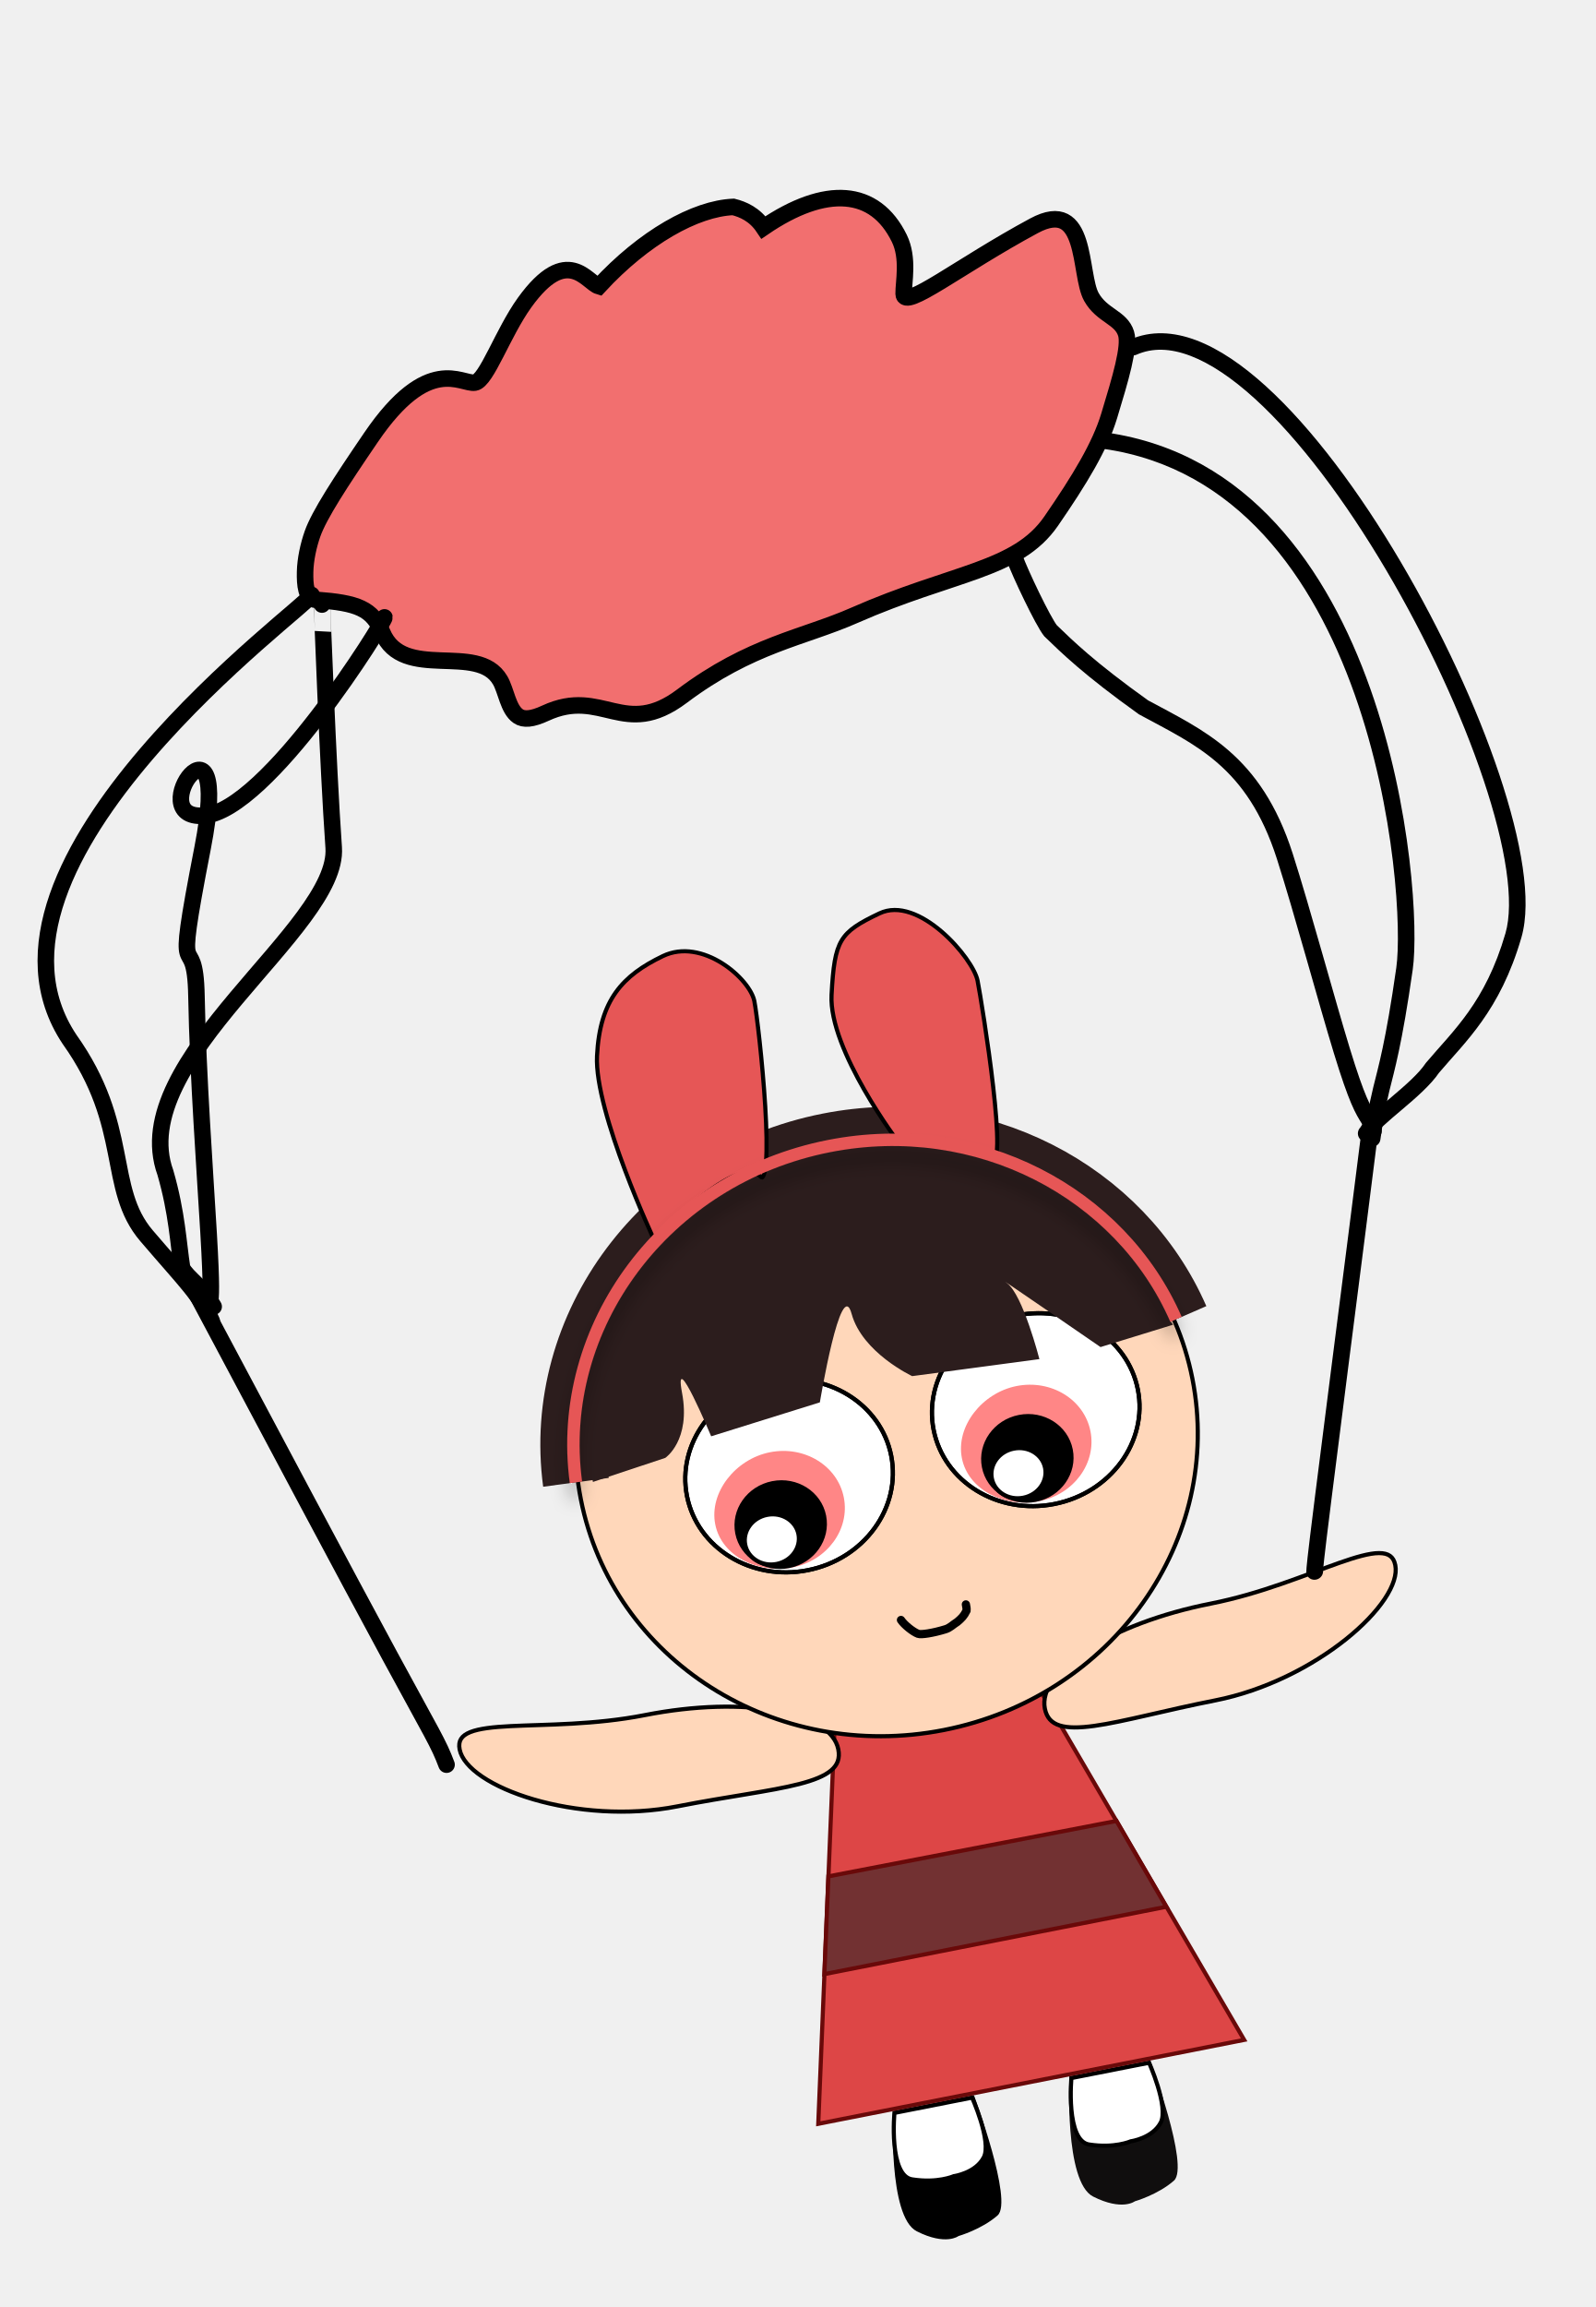
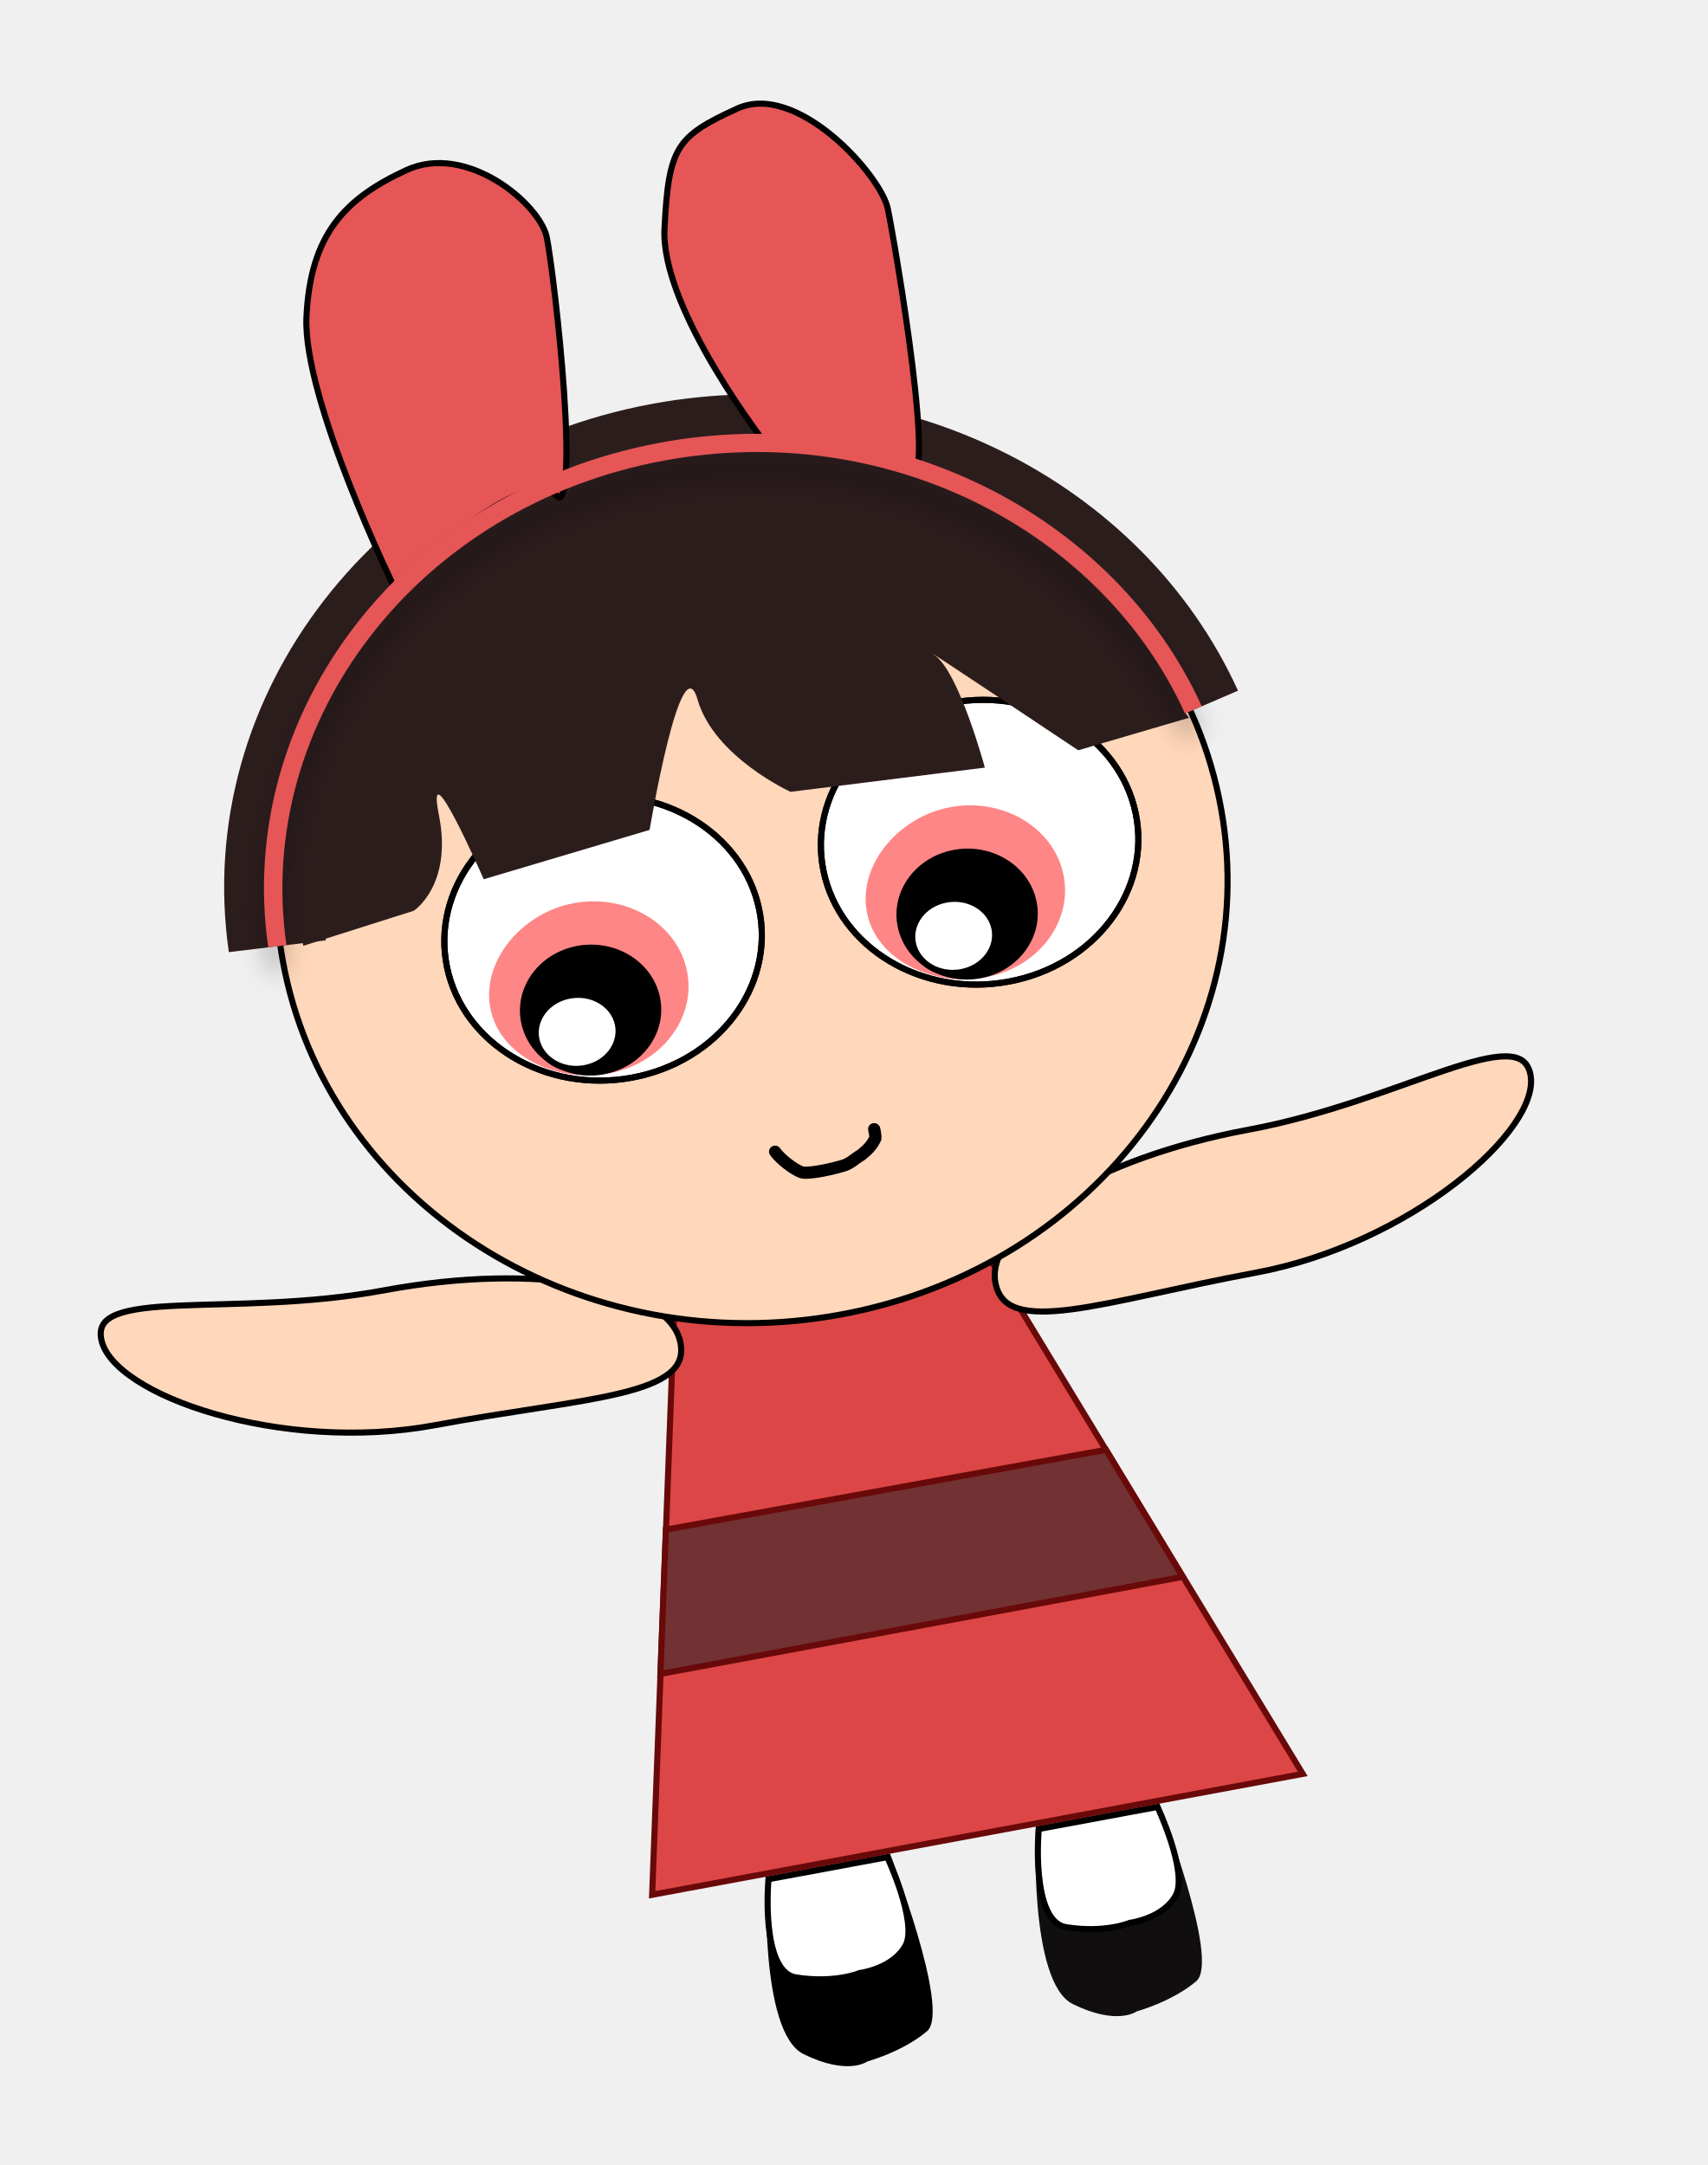
- <svg xmlns="http://www.w3.org/2000/svg" width="386" height="558" viewBox="0 0 386 558" fill="none">
-   <path d="M216.087 510.63L235.635 506.78C235.635 506.78 245.207 532.449 241.359 535.841C237.511 539.233 231.893 540.841 231.893 540.841C231.893 540.841 228.837 543.238 221.811 539.692C214.785 536.146 216.087 510.63 216.087 510.63Z" fill="black" />
-   <path d="M258.749 502.227L278.297 498.376C278.297 498.376 287.87 524.046 284.022 527.438C280.174 530.83 274.556 532.438 274.556 532.438C274.556 532.438 271.5 534.835 264.473 531.289C257.447 527.742 258.749 502.227 258.749 502.227Z" fill="#100E0E" />
-   <path d="M278.007 498.918C278.022 498.955 278.04 498.993 278.058 499.035C278.192 499.343 278.381 499.79 278.601 500.339C279.042 501.438 279.607 502.943 280.107 504.572C280.608 506.204 281.038 507.945 281.216 509.519C281.397 511.114 281.307 512.452 280.854 513.337C279.884 515.232 278.104 516.381 276.514 517.059C275.725 517.397 274.996 517.612 274.466 517.742C274.202 517.807 273.987 517.85 273.841 517.877C273.768 517.89 273.711 517.9 273.674 517.906C273.656 517.909 273.641 517.91 273.633 517.912L273.623 517.914L273.552 517.924L273.488 517.952C273.487 517.953 273.485 517.953 273.482 517.954C273.476 517.957 273.467 517.962 273.453 517.967C273.427 517.978 273.384 517.995 273.328 518.017C273.215 518.06 273.043 518.122 272.815 518.194C272.361 518.339 271.685 518.524 270.815 518.679C269.075 518.989 266.56 519.18 263.481 518.692C262.15 518.481 261.179 517.475 260.48 515.908C259.782 514.343 259.403 512.314 259.216 510.275C259.03 508.242 259.037 506.235 259.091 504.733C259.118 503.983 259.156 503.361 259.188 502.928C259.197 502.811 259.206 502.708 259.213 502.62L278.007 498.918Z" fill="white" stroke="black" />
-   <path d="M235.189 507.352C235.205 507.388 235.223 507.427 235.241 507.468C235.374 507.777 235.563 508.224 235.783 508.773C236.224 509.871 236.79 511.377 237.29 513.006C237.791 514.637 238.221 516.378 238.399 517.953C238.579 519.547 238.489 520.885 238.036 521.771C237.066 523.666 235.287 524.815 233.697 525.493C232.907 525.83 232.179 526.045 231.649 526.175C231.384 526.24 231.17 526.283 231.023 526.31C230.95 526.324 230.894 526.333 230.857 526.339C230.838 526.342 230.824 526.344 230.815 526.345L230.806 526.347L230.735 526.357L230.671 526.386C230.67 526.386 230.667 526.387 230.664 526.388C230.659 526.391 230.649 526.395 230.636 526.401C230.609 526.412 230.567 526.429 230.51 526.45C230.397 526.494 230.225 526.556 229.998 526.628C229.543 526.772 228.867 526.957 227.997 527.112C226.258 527.423 223.743 527.614 220.663 527.126C219.333 526.915 218.361 525.909 217.663 524.342C216.964 522.776 216.586 520.748 216.399 518.708C216.212 516.676 216.22 514.669 216.274 513.167C216.301 512.417 216.339 511.795 216.371 511.361C216.379 511.245 216.389 511.142 216.396 511.054L235.189 507.352Z" fill="white" stroke="black" />
-   <path d="M247.47 401.659L301.014 493.393L197.97 513.689L202.219 410.572L247.47 401.659Z" fill="#DD4646" stroke="#690909" />
-   <path d="M270.118 440.436L282.162 461.194L199.445 477.486L200.422 453.84L270.118 440.436Z" fill="#723132" stroke="#690909" />
-   <path d="M113.759 418.957C115.923 418.084 119.276 417.718 123.539 417.501C132.003 417.07 143.844 417.233 156.03 414.833C168.124 412.45 179.432 412.23 187.929 413.784C192.179 414.561 195.699 415.778 198.26 417.368C200.821 418.957 202.381 420.89 202.816 423.1C203.038 424.224 202.978 425.178 202.684 426.005C202.39 426.831 201.849 427.566 201.053 428.233C199.445 429.581 196.843 430.611 193.341 431.511C189.852 432.407 185.542 433.156 180.568 433.983C175.602 434.808 169.983 435.709 163.904 436.907C151.853 439.28 139.084 438.143 129.101 435.224C124.109 433.764 119.834 431.865 116.701 429.753C113.55 427.629 111.638 425.347 111.206 423.152C110.989 422.05 111.137 421.226 111.544 420.583C111.958 419.928 112.685 419.391 113.759 418.957Z" fill="#FFD7BA" stroke="black" />
-   <path d="M333.623 375.651C331.289 375.664 328.049 376.596 324.022 378.012C316.026 380.823 305.132 385.464 292.945 387.865C280.851 390.247 270.305 394.331 263.032 398.991C259.394 401.322 256.598 403.783 254.831 406.225C253.064 408.666 252.354 411.047 252.789 413.257C253.01 414.381 253.428 415.241 254.013 415.894C254.599 416.548 255.378 417.023 256.367 417.338C258.366 417.975 261.164 417.942 264.746 417.446C268.314 416.952 272.586 416.011 277.502 414.89C282.411 413.77 287.951 412.473 294.03 411.276C306.082 408.902 317.465 403.008 325.596 396.521C329.661 393.277 332.897 389.899 334.995 386.757C337.105 383.596 338.009 380.759 337.576 378.564C337.359 377.462 336.91 376.756 336.289 376.316C335.657 375.867 334.781 375.645 333.623 375.651Z" fill="#FFD7BA" stroke="black" />
-   <path d="M200.651 277.698C241.533 269.645 280.844 294.654 288.494 333.496C296.145 372.338 269.255 410.386 228.372 418.439C187.49 426.491 148.18 401.482 140.529 362.64C132.879 323.798 159.768 285.75 200.651 277.698Z" fill="#FFD7BA" stroke="black" />
-   <path d="M139.343 358.535C134.289 320.896 160.897 285.018 200.554 277.207C236.426 270.141 271.128 288.375 284.528 319.116" stroke="#2C1D1D" stroke-width="16" />
-   <path d="M186.418 334.165C172.736 336.86 163.73 349.282 166.205 361.847C168.68 374.412 181.724 382.491 195.406 379.796C209.088 377.101 218.095 364.679 215.62 352.114C213.145 339.549 200.101 331.47 186.418 334.165Z" fill="white" stroke="black" />
-   <path d="M173.046 368.704C174.56 376.395 183.418 380.753 191.772 379.108C200.126 377.462 205.67 369.894 204.155 362.203C202.641 354.513 194.64 349.612 186.287 351.258C177.933 352.903 171.531 361.014 173.046 368.704Z" fill="#FF8686" />
-   <ellipse cx="11.201" cy="10.71" rx="11.201" ry="10.71" transform="matrix(-0.981149 0.193254 0.193254 0.981149 197.803 356.089)" fill="black" />
-   <path d="M185.569 366.407C181.976 367.114 179.658 370.367 180.296 373.61C180.935 376.854 184.314 378.985 187.907 378.277C191.5 377.569 193.818 374.316 193.179 371.073C192.54 367.83 189.162 365.699 185.569 366.407Z" fill="white" stroke="black" />
-   <path d="M186.418 334.165C172.736 336.86 163.73 349.282 166.205 361.847C168.68 374.412 181.724 382.491 195.406 379.796C209.088 377.101 218.095 364.679 215.62 352.114C213.145 339.549 200.101 331.47 186.418 334.165Z" stroke="black" />
-   <path d="M246.091 318.148C232.409 320.843 223.403 333.264 225.878 345.83C228.353 358.394 241.397 366.473 255.079 363.779C268.761 361.084 277.768 348.662 275.293 336.096C272.818 323.531 259.773 315.453 246.091 318.148Z" fill="white" stroke="black" />
-   <path d="M232.719 352.687C234.233 360.378 243.091 364.736 251.445 363.09C259.799 361.445 265.343 353.877 263.828 346.186C262.313 338.496 254.313 333.595 245.959 335.241C237.606 336.886 231.204 344.997 232.719 352.687Z" fill="#FF8686" />
-   <ellipse cx="11.201" cy="10.71" rx="11.201" ry="10.71" transform="matrix(-0.981149 0.193254 0.193254 0.981149 257.476 340.072)" fill="black" />
-   <path d="M245.242 350.389C241.649 351.097 239.331 354.35 239.969 357.593C240.608 360.837 243.987 362.968 247.58 362.26C251.173 361.552 253.491 358.299 252.852 355.056C252.213 351.812 248.835 349.682 245.242 350.389Z" fill="white" stroke="black" />
-   <path d="M246.091 318.148C232.409 320.843 223.403 333.264 225.878 345.83C228.353 358.394 241.397 366.473 255.079 363.779C268.761 361.084 277.768 348.662 275.293 336.096C272.818 323.531 259.773 315.453 246.091 318.148Z" stroke="black" />
-   <path d="M217.984 391.829C218.772 393.009 220.892 394.716 222.136 395.176C222.84 395.437 225.688 395.009 228.738 394.075C229.88 393.725 230.462 393.009 231.63 392.275C232.664 391.399 233.224 390.844 233.842 389.578C233.9 389.147 233.795 388.614 233.687 388.065" stroke="black" stroke-width="2" stroke-linecap="round" />
-   <path d="M189.119 281.469L221.937 276.953L258.89 289.808L271.659 302.685L283.807 320.415L266.263 325.819C266.263 325.819 239.798 307.592 243.637 310.368C247.476 313.144 251.473 328.732 251.473 328.732L220.693 332.847C220.693 332.847 208.606 327.189 206.039 317.774C203.473 308.359 198.357 339.194 198.357 339.194L172.061 347.402C172.061 347.402 162.845 325.365 165.014 336.888C167.182 348.412 160.971 352.616 160.971 352.616L143.455 358.442L140.173 341.781L158.935 303.471L189.119 281.469Z" fill="#2C1D1D" />
-   <path d="M158.537 299.279C159.108 298.714 159.929 297.913 160.93 296.969C162.931 295.082 165.658 292.618 168.548 290.317C171.432 288.021 174.505 285.867 177.199 284.62C178.544 283.997 179.828 283.584 180.966 283.51C182.115 283.437 183.159 283.709 183.933 284.504C184.224 284.802 184.366 284.808 184.385 284.807C184.39 284.806 184.411 284.805 184.452 284.77C184.498 284.73 184.562 284.655 184.635 284.524C184.781 284.257 184.919 283.837 185.038 283.255C185.155 282.679 185.246 281.975 185.314 281.157C185.586 277.878 185.461 272.929 185.138 267.609C184.492 256.97 183.064 244.975 182.506 242.144C182.247 240.829 181.355 239.19 179.96 237.529C178.572 235.876 176.719 234.238 174.597 232.92C170.34 230.278 165.101 228.98 160.374 231.25C155.471 233.605 151.667 236.265 149.001 240.003C146.337 243.739 144.773 248.602 144.443 255.426C144.28 258.792 145.058 263.273 146.342 268.138C147.622 272.991 149.394 278.183 151.19 282.954C152.985 287.723 154.801 292.064 156.169 295.213C156.852 296.786 157.424 298.062 157.824 298.944C157.951 299.224 158.062 299.465 158.153 299.662C158.264 299.551 158.392 299.422 158.537 299.279Z" fill="#E65656" stroke="black" />
-   <path d="M240.658 280.402C240.677 280.39 240.746 280.336 240.838 280.122C240.96 279.841 241.063 279.404 241.138 278.804C241.212 278.211 241.254 277.488 241.268 276.651C241.32 273.299 240.904 268.268 240.289 262.873C239.062 252.092 237.057 239.964 236.507 237.17C236.252 235.874 235.256 233.912 233.699 231.74C232.152 229.584 230.087 227.274 227.754 225.283C225.418 223.29 222.833 221.635 220.248 220.764C217.667 219.894 215.115 219.813 212.793 220.915C207.842 223.266 205.187 224.878 203.625 227.501C202.05 230.148 201.544 233.893 201.186 240.679C201.013 243.96 201.929 247.839 203.432 251.843C204.932 255.839 207.002 259.92 209.101 263.589C211.199 267.257 213.32 270.505 214.916 272.837C215.715 274.002 216.382 274.938 216.849 275.582C217.082 275.904 217.266 276.153 217.39 276.321C217.4 276.334 217.408 276.346 217.416 276.358C217.543 276.348 217.71 276.335 217.915 276.321C218.411 276.288 219.124 276.246 219.995 276.212C221.735 276.145 224.112 276.11 226.652 276.238C229.19 276.365 231.905 276.654 234.318 277.244C236.717 277.83 238.887 278.729 240.265 280.12C240.506 280.363 240.629 280.397 240.658 280.402Z" fill="#E65656" stroke="black" />
-   <g filter="url(#filter0_d_144_379)">
-     <path d="M139.343 358.535C134.289 320.896 160.897 285.018 200.554 277.207C236.426 270.141 271.128 288.375 284.528 319.116" stroke="#E65656" stroke-width="3" />
+ <svg xmlns="http://www.w3.org/2000/svg" width="280" height="355" viewBox="0 0 280 355" fill="none">
+   <path d="M125.684 307.714L145.913 303.955C145.913 303.955 155.951 329.687 151.981 333.063C148.012 336.438 142.201 338.02 142.201 338.02C142.201 338.02 139.047 340.404 131.752 336.822C124.458 333.24 125.684 307.714 125.684 307.714Z" fill="black" />
+   <path d="M169.832 299.51L190.061 295.75C190.061 295.75 200.098 321.483 196.129 324.858C192.16 328.234 186.349 329.816 186.349 329.816C186.349 329.816 183.195 332.199 175.9 328.617C168.606 325.035 169.832 299.51 169.832 299.51Z" fill="#100E0E" />
+   <path d="M189.778 296.287C189.795 296.324 189.814 296.364 189.833 296.407C189.973 296.717 190.17 297.165 190.401 297.715C190.863 298.816 191.456 300.325 191.981 301.956C192.508 303.591 192.962 305.335 193.154 306.91C193.348 308.505 193.262 309.842 192.797 310.725C191.8 312.62 189.957 313.764 188.31 314.437C187.492 314.771 186.737 314.983 186.187 315.111C185.913 315.174 185.691 315.218 185.539 315.244C185.463 315.257 185.404 315.267 185.365 315.272C185.346 315.275 185.332 315.277 185.323 315.278C185.318 315.279 185.315 315.28 185.313 315.28L185.311 315.279L185.243 315.288L185.181 315.316L185.18 315.316C185.179 315.316 185.176 315.317 185.173 315.318C185.167 315.32 185.158 315.325 185.144 315.33C185.116 315.341 185.072 315.358 185.013 315.38C184.895 315.423 184.717 315.484 184.482 315.556C184.011 315.699 183.31 315.881 182.408 316.032C180.605 316.335 177.997 316.514 174.802 316.01C173.412 315.791 172.403 314.775 171.674 313.208C170.944 311.64 170.542 309.611 170.339 307.569C170.136 305.536 170.133 303.528 170.182 302.025C170.207 301.275 170.243 300.653 170.274 300.219C170.283 300.1 170.292 299.996 170.299 299.906L189.778 296.287Z" fill="white" stroke="black" />
+   <path d="M145.47 304.521C145.487 304.558 145.505 304.599 145.525 304.642C145.664 304.951 145.862 305.399 146.093 305.949C146.554 307.05 147.147 308.559 147.673 310.191C148.199 311.826 148.653 313.569 148.845 315.145C149.039 316.739 148.954 318.076 148.489 318.96C147.492 320.854 145.649 321.998 144.002 322.671C143.183 323.006 142.429 323.217 141.879 323.345C141.605 323.409 141.383 323.452 141.231 323.478C141.155 323.492 141.096 323.501 141.057 323.507C141.038 323.51 141.023 323.511 141.014 323.513C141.01 323.513 141.007 323.514 141.005 323.514L141.003 323.514L140.935 323.522L140.873 323.55L140.872 323.55C140.87 323.551 140.868 323.551 140.865 323.552C140.859 323.555 140.849 323.559 140.836 323.565C140.808 323.576 140.763 323.592 140.704 323.614C140.587 323.657 140.409 323.719 140.174 323.79C139.702 323.933 139.001 324.115 138.1 324.267C136.297 324.569 133.689 324.748 130.494 324.244C129.104 324.025 128.095 323.009 127.365 321.442C126.636 319.875 126.234 317.845 126.03 315.804C125.828 313.77 125.825 311.762 125.874 310.26C125.898 309.51 125.935 308.887 125.966 308.453C125.975 308.334 125.984 308.23 125.991 308.141L145.47 304.521Z" fill="white" stroke="black" />
+   <path d="M157.684 198.819L213.583 290.871L106.918 310.693L110.827 207.527L157.684 198.819Z" fill="#DD4646" stroke="#690909" />
+   <path d="M181.327 237.729L193.903 258.561L108.273 274.475L109.173 250.814L181.327 237.729Z" fill="#723132" stroke="#690909" />
+   <path d="M19.253 215.494C21.496 214.628 24.972 214.277 29.386 214.081C38.153 213.69 50.414 213.91 63.022 211.567C75.54 209.24 87.254 209.074 96.066 210.67C100.474 211.468 104.129 212.703 106.792 214.307C109.454 215.911 111.076 217.853 111.537 220.062C111.771 221.186 111.714 222.139 111.414 222.964C111.113 223.789 110.555 224.524 109.732 225.189C108.068 226.533 105.373 227.553 101.749 228.437C98.138 229.317 93.676 230.047 88.529 230.85C83.388 231.653 77.574 232.527 71.284 233.696C58.807 236.015 45.572 234.816 35.214 231.846C30.035 230.36 25.597 228.438 22.341 226.309C19.065 224.167 17.076 221.875 16.619 219.682C16.389 218.581 16.537 217.759 16.956 217.116C17.384 216.46 18.139 215.924 19.253 215.494Z" fill="#FFD7BA" stroke="black" />
+   <path d="M246.784 173.209C244.361 173.211 241.004 174.13 236.84 175.527C228.57 178.303 217.312 182.893 204.704 185.236C192.186 187.562 181.279 191.6 173.764 196.23C170.006 198.546 167.119 200.997 165.299 203.434C163.479 205.871 162.757 208.249 163.218 210.457C163.452 211.581 163.887 212.443 164.496 213.099C165.106 213.755 165.917 214.235 166.945 214.556C169.025 215.205 171.928 215.185 175.637 214.705C179.332 214.228 183.754 213.306 188.84 212.208C193.919 211.111 199.651 209.841 205.94 208.672C218.417 206.353 230.184 200.507 238.577 194.052C242.773 190.825 246.109 187.458 248.267 184.323C250.439 181.168 251.36 178.336 250.903 176.142C250.674 175.042 250.207 174.334 249.561 173.889C248.901 173.435 247.988 173.209 246.784 173.209Z" fill="#FFD7BA" stroke="black" />
+   <path d="M108.583 74.557C150.91 66.691 191.742 91.919 199.85 130.811C207.957 169.702 180.297 207.658 137.969 215.525C95.641 223.391 54.809 198.163 46.701 159.272C38.594 120.38 66.255 82.423 108.583 74.557Z" fill="#FFD7BA" stroke="black" />
+   <path d="M45.469 155.155L53.421 154.188C48.678 121.169 72.718 88.849 110.113 81.899L108.48 74.068L106.848 66.236C62.168 74.539 31.432 113.767 37.517 156.123L45.469 155.155ZM108.48 74.068L110.113 81.899C143.89 75.622 176.011 92.451 188.347 119.559L195.658 116.405L202.968 113.25C187.251 78.709 147.313 58.716 106.848 66.236L108.48 74.068Z" fill="#2C1D1D" />
+   <path d="M94.111 130.993C79.931 133.628 70.67 146.027 73.291 158.6C75.912 171.174 89.459 179.334 103.639 176.699C117.819 174.064 127.08 161.665 124.459 149.091C121.838 136.518 108.291 128.357 94.111 130.993Z" fill="white" stroke="black" />
+   <path d="M80.425 165.492C82.031 173.195 91.226 177.598 99.871 175.992C108.516 174.385 114.222 166.838 112.616 159.136C111.011 151.433 102.701 146.491 94.056 148.098C85.412 149.704 78.82 157.789 80.425 165.492Z" fill="#FF8686" />
+   <ellipse cx="11.568" cy="10.751" rx="11.568" ry="10.751" transform="matrix(-0.983167 0.182712 0.204076 0.978955 106.007 152.987)" fill="black" />
+   <path d="M93.385 163.251C89.645 163.946 87.268 167.202 87.943 170.439C88.618 173.677 92.124 175.839 95.864 175.144C99.603 174.449 101.981 171.193 101.306 167.956C100.631 164.718 97.124 162.556 93.385 163.251Z" fill="white" stroke="black" />
+   <path d="M94.111 130.993C79.931 133.628 70.67 146.027 73.291 158.6C75.912 171.174 89.459 179.334 103.639 176.699C117.819 174.064 127.08 161.665 124.459 149.091C121.838 136.518 108.291 128.357 94.111 130.993Z" stroke="black" />
+   <path d="M155.841 115.25C141.661 117.886 132.4 130.285 135.021 142.858C137.643 155.432 151.189 163.592 165.369 160.957C179.549 158.322 188.81 145.923 186.189 133.349C183.568 120.775 170.021 112.615 155.841 115.25Z" fill="white" stroke="black" />
+   <path d="M142.156 149.75C143.761 157.453 152.957 161.856 161.602 160.249C170.246 158.643 175.953 151.096 174.347 143.394C172.741 135.691 164.432 130.749 155.787 132.356C147.142 133.962 140.55 142.047 142.156 149.75Z" fill="#FF8686" />
+   <ellipse cx="11.568" cy="10.751" rx="11.568" ry="10.751" transform="matrix(-0.983167 0.182712 0.204076 0.978955 167.738 137.245)" fill="black" />
+   <path d="M155.115 147.509C151.376 148.204 148.999 151.46 149.673 154.697C150.348 157.934 153.855 160.097 157.594 159.402C161.334 158.707 163.711 155.451 163.036 152.214C162.361 148.976 158.855 146.814 155.115 147.509Z" fill="white" stroke="black" />
+   <path d="M155.841 115.25C141.661 117.886 132.4 130.285 135.021 142.858C137.643 155.432 151.189 163.592 165.369 160.957C179.549 158.322 188.81 145.923 186.189 133.349C183.568 120.775 170.021 112.615 155.841 115.25Z" stroke="black" />
+   <path d="M127.905 188.293C127.588 187.836 126.962 187.712 126.507 188.018C126.052 188.323 125.941 188.942 126.258 189.399L127.082 188.846L127.905 188.293ZM131.398 192.216L131.725 191.281L131.398 192.216ZM138.231 191.145L137.929 190.189L138.231 191.145ZM141.218 189.358L141.752 190.212L141.812 190.176L141.866 190.132L141.218 189.358ZM143.496 186.669L144.397 187.127L144.47 186.982L144.492 186.82L143.496 186.669ZM144.311 184.972C144.198 184.431 143.667 184.075 143.124 184.176C142.581 184.277 142.232 184.797 142.345 185.337L143.328 185.155L144.311 184.972ZM127.082 188.846L126.258 189.399C126.755 190.115 127.604 190.916 128.453 191.578C129.299 192.238 130.274 192.862 131.071 193.151L131.398 192.216L131.725 191.281C131.232 191.102 130.459 190.634 129.675 190.022C128.894 189.413 128.23 188.762 127.905 188.293L127.082 188.846ZM131.398 192.216L131.071 193.151C131.459 193.291 131.958 193.301 132.389 193.284C132.867 193.267 133.443 193.205 134.077 193.109C135.348 192.916 136.917 192.572 138.532 192.101L138.231 191.145L137.929 190.189C136.39 190.639 134.908 190.962 133.734 191.14C133.146 191.23 132.65 191.28 132.272 191.294C131.846 191.31 131.703 191.273 131.725 191.281L131.398 192.216ZM138.231 191.145L138.532 192.101C139.268 191.886 139.814 191.555 140.303 191.214C140.815 190.857 141.184 190.555 141.752 190.212L141.218 189.358L140.683 188.505C140.046 188.89 139.512 189.308 139.127 189.577C138.719 189.861 138.374 190.059 137.929 190.189L138.231 191.145ZM141.218 189.358L141.866 190.132C142.985 189.217 143.677 188.562 144.397 187.127L143.496 186.669L142.595 186.211C142.047 187.304 141.584 187.755 140.57 188.585L141.218 189.358ZM143.496 186.669L144.492 186.82C144.577 186.186 144.414 185.464 144.311 184.972L143.328 185.155L142.345 185.337C142.471 185.945 142.531 186.291 142.501 186.519L143.496 186.669Z" fill="black" />
+   <path d="M96.657 78.278L130.626 73.916L168.963 86.956L182.25 99.902L194.917 117.702L176.771 123.025C176.771 123.025 149.272 104.66 153.262 107.456C157.252 110.252 161.467 125.869 161.467 125.869L129.605 129.84C129.605 129.84 117.058 124.12 114.355 114.687C111.652 105.253 106.501 136.083 106.501 136.083L79.304 144.172C79.304 144.172 69.653 122.076 71.954 133.617C74.255 145.159 67.842 149.336 67.842 149.336L49.727 155.082L46.249 138.394L65.498 100.15L96.657 78.278Z" fill="#2C1D1D" />
+   <path d="M65.079 95.948C65.668 95.385 66.515 94.589 67.547 93.649C69.611 91.77 72.422 89.317 75.404 87.029C78.379 84.746 81.551 82.607 84.332 81.373C85.721 80.757 87.046 80.351 88.219 80.284C89.401 80.216 90.477 80.491 91.281 81.289C91.582 81.587 91.734 81.6 91.766 81.598C91.781 81.597 91.886 81.581 92.042 81.306C92.192 81.04 92.334 80.62 92.454 80.038C92.572 79.463 92.664 78.759 92.73 77.941C92.996 74.662 92.844 69.711 92.484 64.385C91.764 53.738 90.227 41.729 89.636 38.894C89.362 37.58 88.43 35.936 86.977 34.266C85.532 32.605 83.605 30.957 81.4 29.629C76.977 26.965 71.534 25.634 66.635 27.889C61.565 30.223 57.635 32.869 54.89 36.6C52.148 40.327 50.552 45.185 50.242 52.01C50.09 55.375 50.917 59.862 52.27 64.736C53.619 69.598 55.479 74.802 57.362 79.584C59.244 84.364 61.145 88.716 62.577 91.873C63.292 93.451 63.89 94.73 64.309 95.614C64.446 95.904 64.564 96.151 64.66 96.352C64.78 96.236 64.92 96.1 65.079 95.948Z" fill="#E65656" stroke="black" />
+   <path d="M150.04 77.457C150.046 77.454 150.058 77.446 150.076 77.427C150.117 77.387 150.174 77.309 150.235 77.17C150.359 76.89 150.465 76.453 150.539 75.854C150.613 75.261 150.653 74.538 150.663 73.701C150.701 70.348 150.246 65.311 149.584 59.91C148.261 49.116 146.126 36.971 145.542 34.173C145.272 32.878 144.234 30.912 142.61 28.731C140.997 26.567 138.848 24.245 136.422 22.242C133.993 20.236 131.307 18.566 128.621 17.68C125.941 16.797 123.289 16.702 120.881 17.798C115.762 20.128 113.014 21.731 111.407 24.352C109.788 26.993 109.282 30.737 108.944 37.525C108.781 40.805 109.746 44.689 111.322 48.703C112.895 52.708 115.059 56.8 117.25 60.482C119.441 64.162 121.653 67.422 123.318 69.762C124.15 70.932 124.845 71.872 125.332 72.518C125.575 72.841 125.766 73.092 125.896 73.26C125.907 73.274 125.917 73.288 125.927 73.301C126.059 73.292 126.236 73.279 126.454 73.266C126.967 73.235 127.705 73.197 128.607 73.168C130.409 73.109 132.869 73.085 135.5 73.224C138.128 73.364 140.941 73.667 143.441 74.268C145.926 74.865 148.174 75.774 149.606 77.171C149.749 77.31 149.86 77.387 149.938 77.426C149.976 77.445 150.002 77.453 150.017 77.456L150.036 77.459L150.04 77.457Z" fill="#E65656" stroke="black" />
+   <g filter="url(#filter0_d_144_264)">
+     <path d="M45.469 155.155L46.96 154.974C41.672 118.162 68.432 83.036 108.786 75.536L108.48 74.068L108.174 72.599C66.454 80.353 38.438 116.774 43.978 155.337L45.469 155.155ZM108.48 74.068L108.786 75.536C145.28 68.754 180.578 86.869 194.287 116.996L195.658 116.405L197.028 115.813C182.685 84.292 145.922 65.584 108.174 72.599L108.48 74.068Z" fill="#E65656" />
  </g>
-   <path d="M217.57 57.635C211.706 45.667 199.818 44.714 184.726 55.011C182.591 51.827 179.726 50.627 177.417 50.048C168.215 50.428 155.801 57.428 144.893 69.237C142.024 68.39 137.269 58.805 126.907 73.205C121.642 80.522 117.713 92.096 114.893 92.539C111.615 93.055 103.64 85.439 89.789 105.76C82.319 116.72 77.231 124.511 75.6 129.14C74.654 131.823 73.881 135.276 73.816 138.305C73.751 141.334 73.966 144.895 76.442 145.082C86.477 145.842 90.043 147.145 92.503 153.002C97.538 164.99 115.559 155.225 121 164.53C122.48 167.062 122.915 171.514 125.362 173.214C126.69 174.137 128.715 174.003 131.972 172.492C145.703 166.124 150.964 178.938 164.999 168.383C181.606 155.894 194.349 154.275 206.707 148.83C230.568 138.317 246.061 138.031 254.322 126.041C261.237 116.004 266.126 107.937 268.332 100.652L268.424 100.351C271.049 91.683 273.429 83.825 272.439 80.67C271.201 76.73 266.62 76.401 264.057 71.836C260.948 66.298 263.283 47.54 250.158 54.612C232.113 64.335 218.703 75.126 218.631 71.071C218.582 68.326 219.931 62.454 217.57 57.635Z" fill="#F26F6F" stroke="black" stroke-width="4" stroke-linecap="round" />
-   <path d="M75.385 143.891C75.078 146.19 -11.641 208.678 16.822 251.39C31.808 272.413 25.603 287.377 35.459 298.905C45.315 310.432 48.455 313.192 51.225 319.518" stroke="black" stroke-width="4" stroke-linecap="round" />
-   <path d="M77.902 146.225C77.907 146.19 79.291 184.647 80.734 205.011C82.116 224.515 30.107 256.358 40.017 283.65C42.864 293.514 43.112 300.672 44.06 306.702C45.47 309.283 48.764 310.893 51.693 316.035" stroke="black" stroke-width="4" stroke-linecap="round" />
-   <path d="M267.701 104.624C266.608 104.466 265.578 105.223 265.401 106.314C265.224 107.404 265.966 108.416 267.059 108.573L267.38 106.598L267.701 104.624ZM330 275.151C329.843 276.244 330.604 277.242 331.7 277.378C332.796 277.515 333.812 276.739 333.969 275.646L331.984 275.399L330 275.151ZM267.38 106.598L267.059 108.573C299.364 113.222 317.735 139.701 327.732 167.913C332.713 181.971 335.556 196.315 336.991 208.28C338.432 220.288 338.435 229.748 337.822 234.052L339.807 234.297L341.792 234.543C342.477 229.735 342.429 219.879 340.973 207.738C339.511 195.552 336.614 180.914 331.516 166.527C321.354 137.849 302.212 109.59 267.701 104.624L267.38 106.598ZM339.807 234.297L337.822 234.052C335.239 252.171 333.437 258.119 332.249 262.969L334.197 263.409L336.144 263.849C337.337 258.978 339.179 252.87 341.792 234.543L339.807 234.297ZM334.197 263.409L332.249 262.969C331.034 267.931 330.519 271.525 330 275.151L331.984 275.399L333.969 275.646C334.486 272.037 334.978 268.608 336.144 263.849L334.197 263.409Z" fill="black" />
-   <path d="M273.377 82.155C272.359 82.608 271.888 83.789 272.325 84.794C272.761 85.798 273.94 86.246 274.957 85.794L274.167 83.975L273.377 82.155ZM366.158 226.252L364.233 225.729L366.158 226.252ZM346.547 258.307L345.02 257.04L344.947 257.128L344.883 257.223L346.547 258.307ZM274.167 83.975L274.957 85.794C278.791 84.09 283.146 84.216 287.998 86.059C292.875 87.913 298.127 91.463 303.549 96.388C314.388 106.234 325.552 121.251 335.37 137.886C345.178 154.504 353.574 172.623 358.918 188.593C361.591 196.579 363.487 203.988 364.423 210.377C365.365 216.808 365.308 222.027 364.233 225.729L366.158 226.252L368.083 226.774C369.394 222.262 369.365 216.38 368.391 209.733C367.411 203.046 365.445 195.402 362.725 187.272C357.283 171.01 348.766 152.644 338.837 135.82C328.918 119.014 317.522 103.632 306.281 93.42C300.663 88.316 294.995 84.422 289.485 82.328C283.95 80.225 278.451 79.9 273.377 82.155L274.167 83.975ZM366.158 226.252L364.233 225.729C359.345 242.555 351.553 249.292 345.02 257.04L346.547 258.307L348.073 259.573C354.395 252.074 362.902 244.612 368.083 226.774L366.158 226.252ZM346.547 258.307L344.883 257.223C343.224 259.706 339.953 262.555 336.607 265.389C334.99 266.759 333.367 268.119 332.051 269.346C330.797 270.516 329.563 271.793 328.957 273.013L330.751 273.871L332.545 274.73C332.781 274.256 333.48 273.434 334.765 272.235C335.99 271.092 337.517 269.812 339.175 268.408C342.38 265.693 346.164 262.453 348.21 259.391L346.547 258.307ZM330.751 273.871L329.53 272.311C329.398 272.414 329.202 272.578 329.025 272.796C328.936 272.905 328.797 273.093 328.689 273.351C328.581 273.609 328.453 274.059 328.572 274.598C328.632 274.869 328.746 275.12 328.904 275.337C329.058 275.55 329.235 275.706 329.397 275.817C329.705 276.027 330.002 276.106 330.167 276.139C330.346 276.175 330.502 276.183 330.609 276.184C330.72 276.186 330.821 276.179 330.903 276.172C331.202 276.144 331.502 276.073 331.722 276.013C331.962 275.948 332.21 275.868 332.432 275.787C332.544 275.746 332.658 275.701 332.767 275.653C332.872 275.608 332.998 275.55 333.125 275.48C333.189 275.445 333.274 275.395 333.367 275.331C333.444 275.277 333.608 275.158 333.772 274.972C333.857 274.876 333.983 274.715 334.091 274.491C334.2 274.265 334.318 273.91 334.288 273.472C334.255 273.005 334.064 272.604 333.804 272.307C333.565 272.035 333.304 271.887 333.134 271.81C332.96 271.73 332.805 271.69 332.703 271.668C332.595 271.645 332.501 271.634 332.431 271.628C332.293 271.616 332.172 271.618 332.087 271.622C331.917 271.629 331.744 271.651 331.59 271.675C331.274 271.723 330.858 271.807 330.332 271.928L330.751 273.871L331.171 275.815C331.658 275.703 331.96 275.644 332.129 275.619C332.218 275.605 332.23 275.607 332.194 275.608C332.177 275.609 332.111 275.612 332.016 275.604C331.967 275.599 331.892 275.591 331.801 275.571C331.714 275.553 331.573 275.517 331.409 275.442C331.25 275.369 330.996 275.227 330.763 274.961C330.508 274.67 330.32 274.276 330.288 273.817C330.258 273.386 330.375 273.039 330.479 272.821C330.583 272.607 330.703 272.455 330.779 272.369C330.926 272.202 331.064 272.104 331.108 272.074C331.167 272.033 331.212 272.007 331.228 271.999C331.26 271.981 331.266 271.98 331.23 271.996C331.2 272.008 331.156 272.026 331.099 272.047C330.984 272.09 330.851 272.132 330.733 272.164C330.594 272.202 330.556 272.203 330.601 272.199C330.62 272.197 330.663 272.194 330.723 272.194C330.777 272.195 330.887 272.199 331.028 272.227C331.155 272.253 331.421 272.32 331.706 272.515C331.857 272.618 332.025 272.765 332.172 272.968C332.322 273.175 332.431 273.415 332.489 273.674C332.602 274.189 332.479 274.61 332.384 274.834C332.29 275.059 332.176 275.209 332.122 275.275C332.016 275.405 331.936 275.461 331.973 275.432L330.751 273.871Z" fill="black" />
-   <path d="M46.564 311.111C65.277 346.276 83.99 381.441 94.331 400.534C104.673 419.627 106.076 421.583 108.038 426.82" stroke="black" stroke-width="4" stroke-linecap="round" />
-   <path d="M333.897 270.142C334.031 269.058 333.239 268.102 332.127 268.008C331.015 267.914 330.004 268.717 329.87 269.802L331.883 269.972L333.897 270.142ZM316.051 380.149C316.022 381.238 316.906 382.113 318.026 382.104C319.146 382.095 320.077 381.205 320.106 380.117L318.078 380.133L316.051 380.149ZM331.883 269.972L329.87 269.802C329.269 274.629 328.669 279.456 326.394 297.264L328.407 297.441L330.419 297.618C332.695 279.806 333.296 274.975 333.897 270.142L331.883 269.972ZM328.407 297.441L326.394 297.264C324.119 315.071 320.187 345.719 318.15 361.948L320.163 362.12L322.176 362.293C324.213 346.069 328.144 315.43 330.419 297.618L328.407 297.441ZM320.163 362.12L318.15 361.948C316.12 378.114 316.078 379.121 316.051 380.149L318.078 380.133L320.106 380.117C320.127 379.331 320.132 378.579 322.176 362.293L320.163 362.12Z" fill="black" />
-   <path d="M50.779 315.271C51.017 313.489 51.255 311.707 50.466 298.227C49.677 284.748 47.853 259.625 47.535 241.064C47.217 222.504 41.634 243.042 49.024 205.08C56.414 167.117 33.858 198.414 49.281 197.284C64.704 196.154 93.179 150.149 93.022 149.327" stroke="black" stroke-width="4" stroke-linecap="round" />
-   <path d="M329.551 271.885C330.138 272.81 331.374 273.073 332.314 272.473C333.253 271.873 333.539 270.637 332.953 269.713L331.252 270.799L329.551 271.885ZM310.847 207.111L312.759 206.475L310.847 207.111ZM276.651 171.082L275.462 172.709L275.56 172.779L275.667 172.837L276.651 171.082ZM254.171 152.565L252.601 153.833L252.676 153.926L252.762 154.009L254.171 152.565ZM247.338 134.183C246.97 133.15 245.826 132.624 244.781 133.008C243.737 133.392 243.188 134.54 243.555 135.573L245.446 134.878L247.338 134.183ZM331.252 270.799L332.953 269.713C331.616 267.607 330.213 265.479 326.552 253.508L324.633 254.12L322.714 254.731C326.429 266.879 327.956 269.371 329.551 271.885L331.252 270.799ZM324.633 254.12L326.552 253.508C322.916 241.621 316.974 219.638 312.759 206.475L310.847 207.111L308.936 207.747C313.182 221.005 318.973 242.5 322.714 254.731L324.633 254.12ZM310.847 207.111L312.759 206.475C308.931 194.524 303.557 187.031 297.332 181.595C291.187 176.229 284.237 172.912 277.635 169.327L276.651 171.082L275.667 172.837C282.509 176.553 288.929 179.612 294.658 184.615C300.307 189.549 305.309 196.42 308.936 207.747L310.847 207.111ZM276.651 171.082L277.84 169.455C264.734 160.081 259.516 154.921 255.58 151.122L254.171 152.565L252.762 154.009C256.782 157.89 262.15 163.188 275.462 172.709L276.651 171.082ZM254.171 152.565L255.742 151.298C255.418 150.898 254.808 149.899 253.997 148.406C253.216 146.966 252.319 145.2 251.432 143.378C249.643 139.703 247.958 135.927 247.338 134.183L245.446 134.878L243.555 135.573C244.254 137.539 246.025 141.486 247.817 145.168C248.72 147.023 249.644 148.844 250.462 150.351C251.251 151.804 252.019 153.113 252.601 153.833L254.171 152.565Z" fill="black" />
  <defs>
-     <filter id="filter0_d_144_379" x="133.228" y="274.191" width="156.676" height="92.544" filterUnits="userSpaceOnUse" color-interpolation-filters="sRGB">
+     <filter id="filter0_d_144_264" x="39.281" y="71.13" width="161.748" height="92.207" filterUnits="userSpaceOnUse" color-interpolation-filters="sRGB">
      <feFlood flood-opacity="0" result="BackgroundImageFix" />
      <feColorMatrix in="SourceAlpha" type="matrix" values="0 0 0 0 0 0 0 0 0 0 0 0 0 0 0 0 0 0 127 0" result="hardAlpha" />
      <feOffset dy="4" />
      <feGaussianBlur stdDeviation="2" />
      <feComposite in2="hardAlpha" operator="out" />
      <feColorMatrix type="matrix" values="0 0 0 0 0 0 0 0 0 0 0 0 0 0 0 0 0 0 0.25 0" />
-       <feBlend mode="normal" in2="BackgroundImageFix" result="effect1_dropShadow_144_379" />
-       <feBlend mode="normal" in="SourceGraphic" in2="effect1_dropShadow_144_379" result="shape" />
+       <feBlend mode="normal" in2="BackgroundImageFix" result="effect1_dropShadow_144_264" />
+       <feBlend mode="normal" in="SourceGraphic" in2="effect1_dropShadow_144_264" result="shape" />
    </filter>
  </defs>
</svg>
